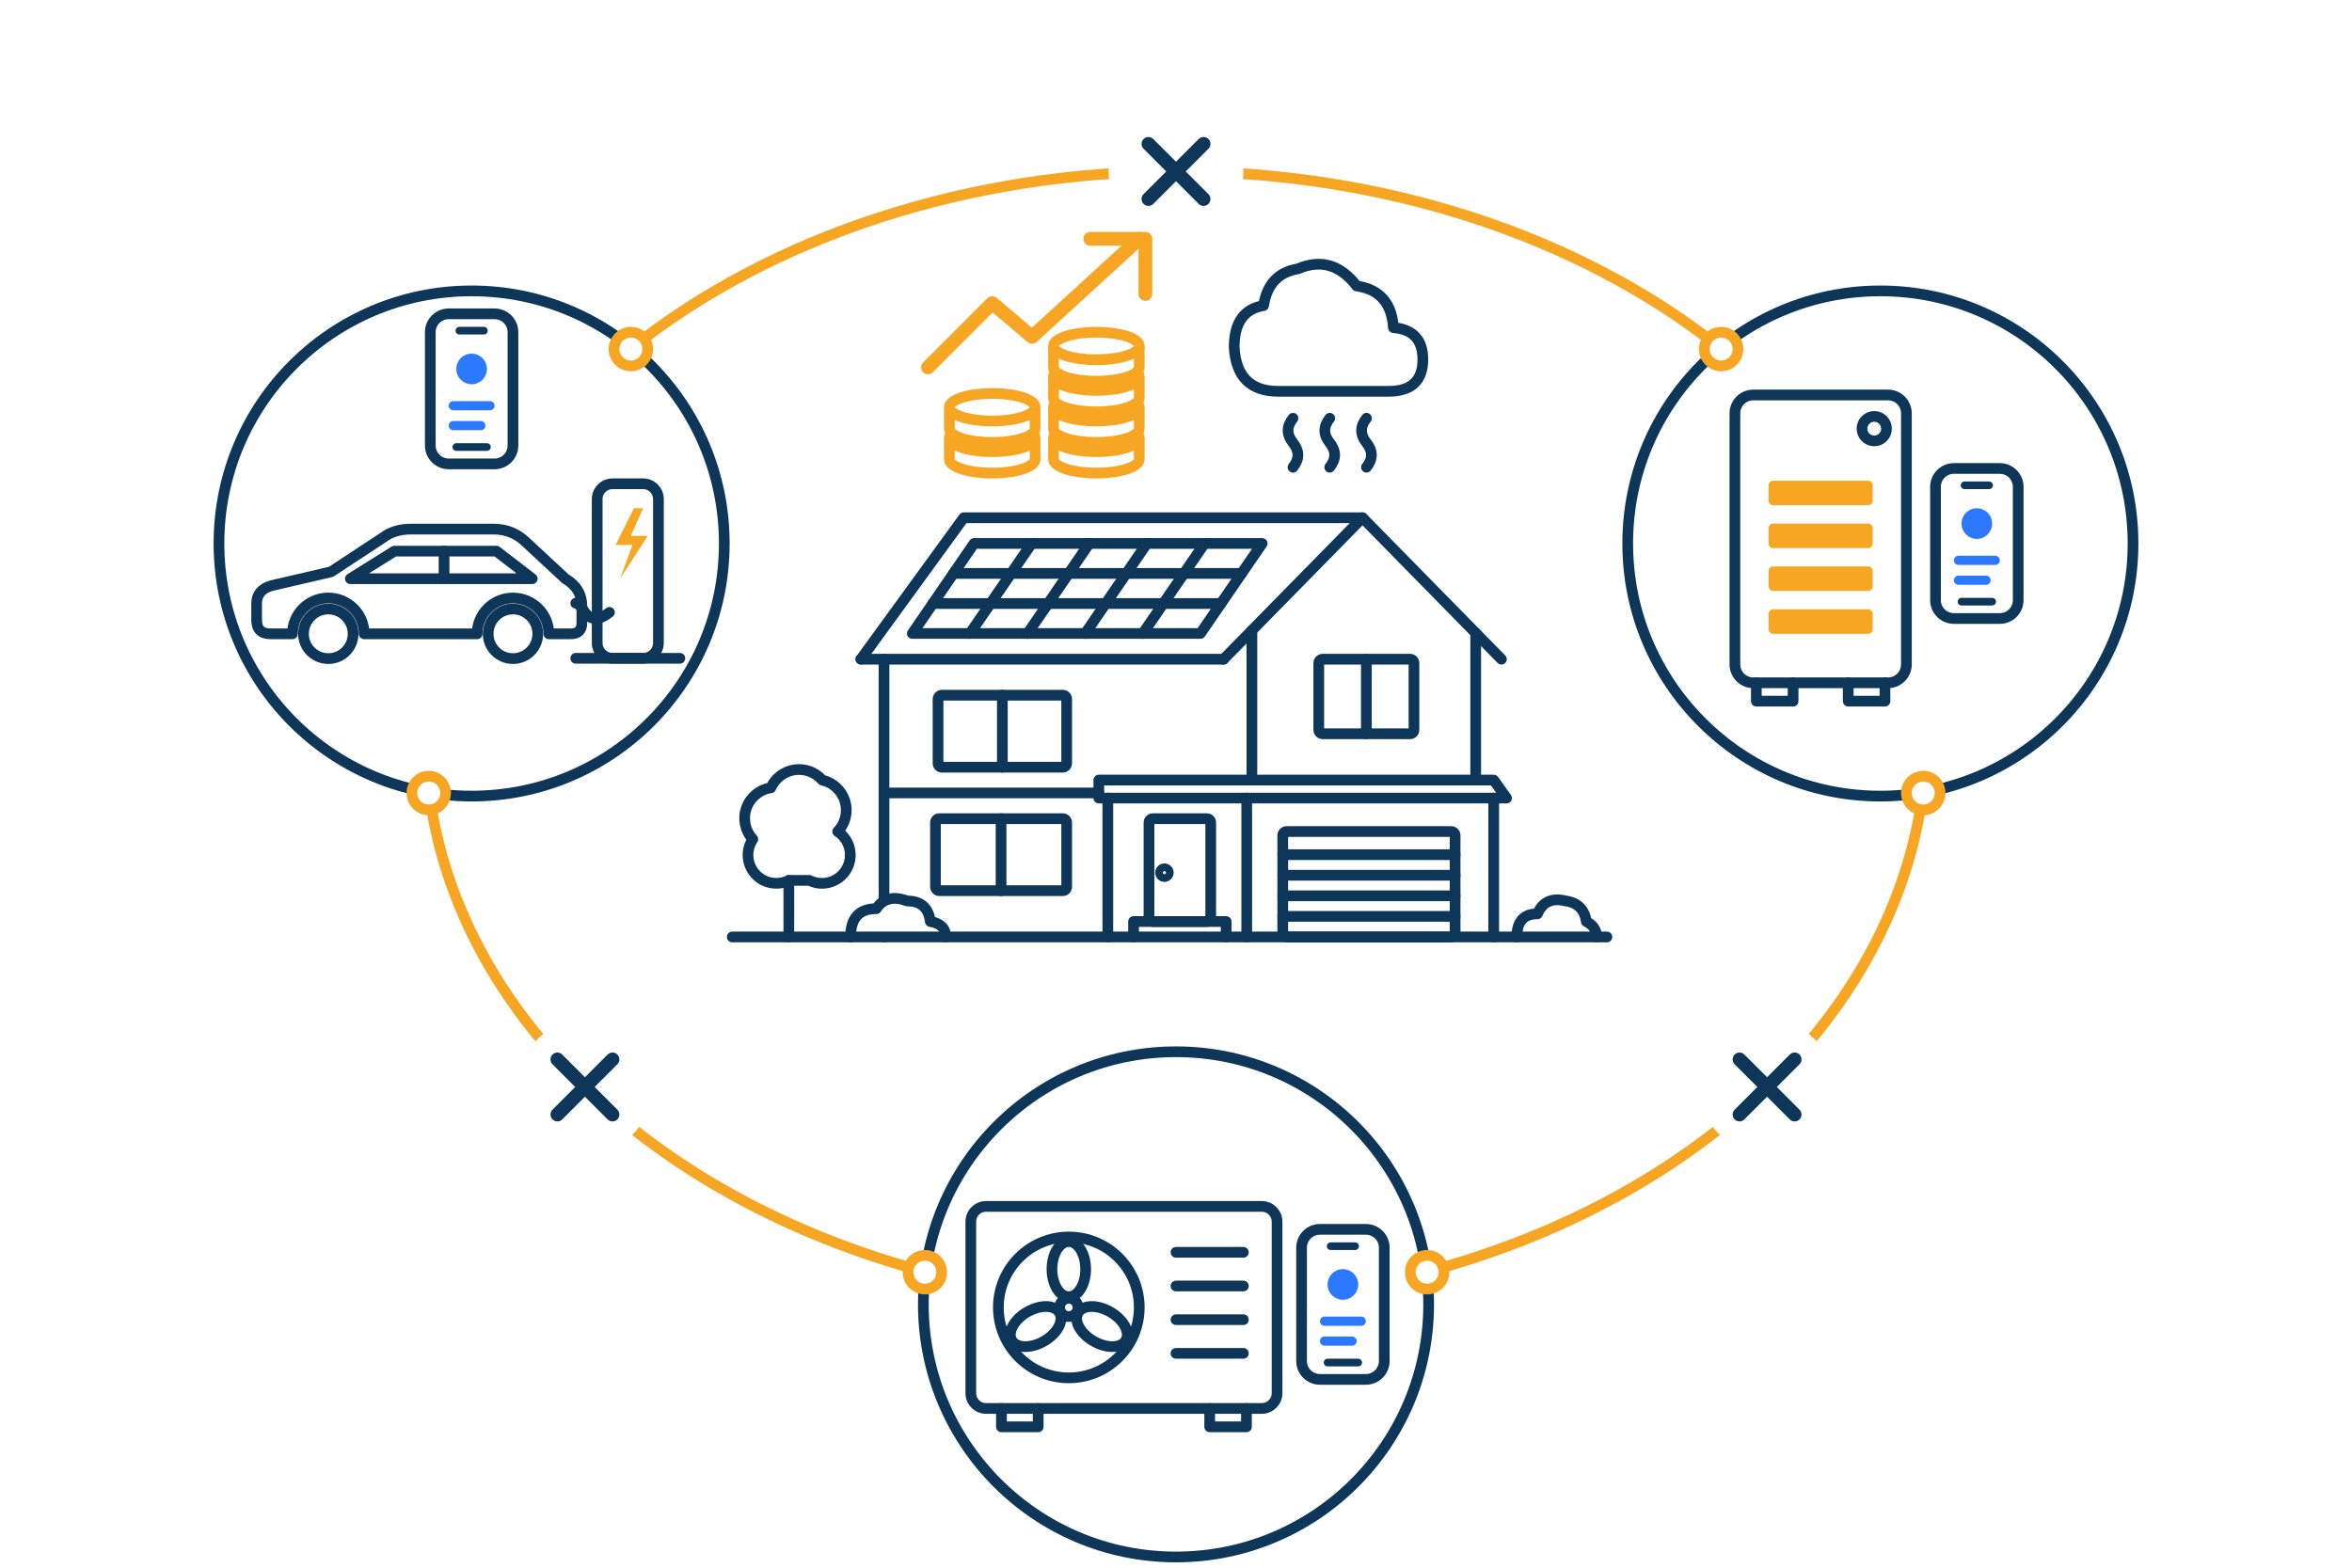
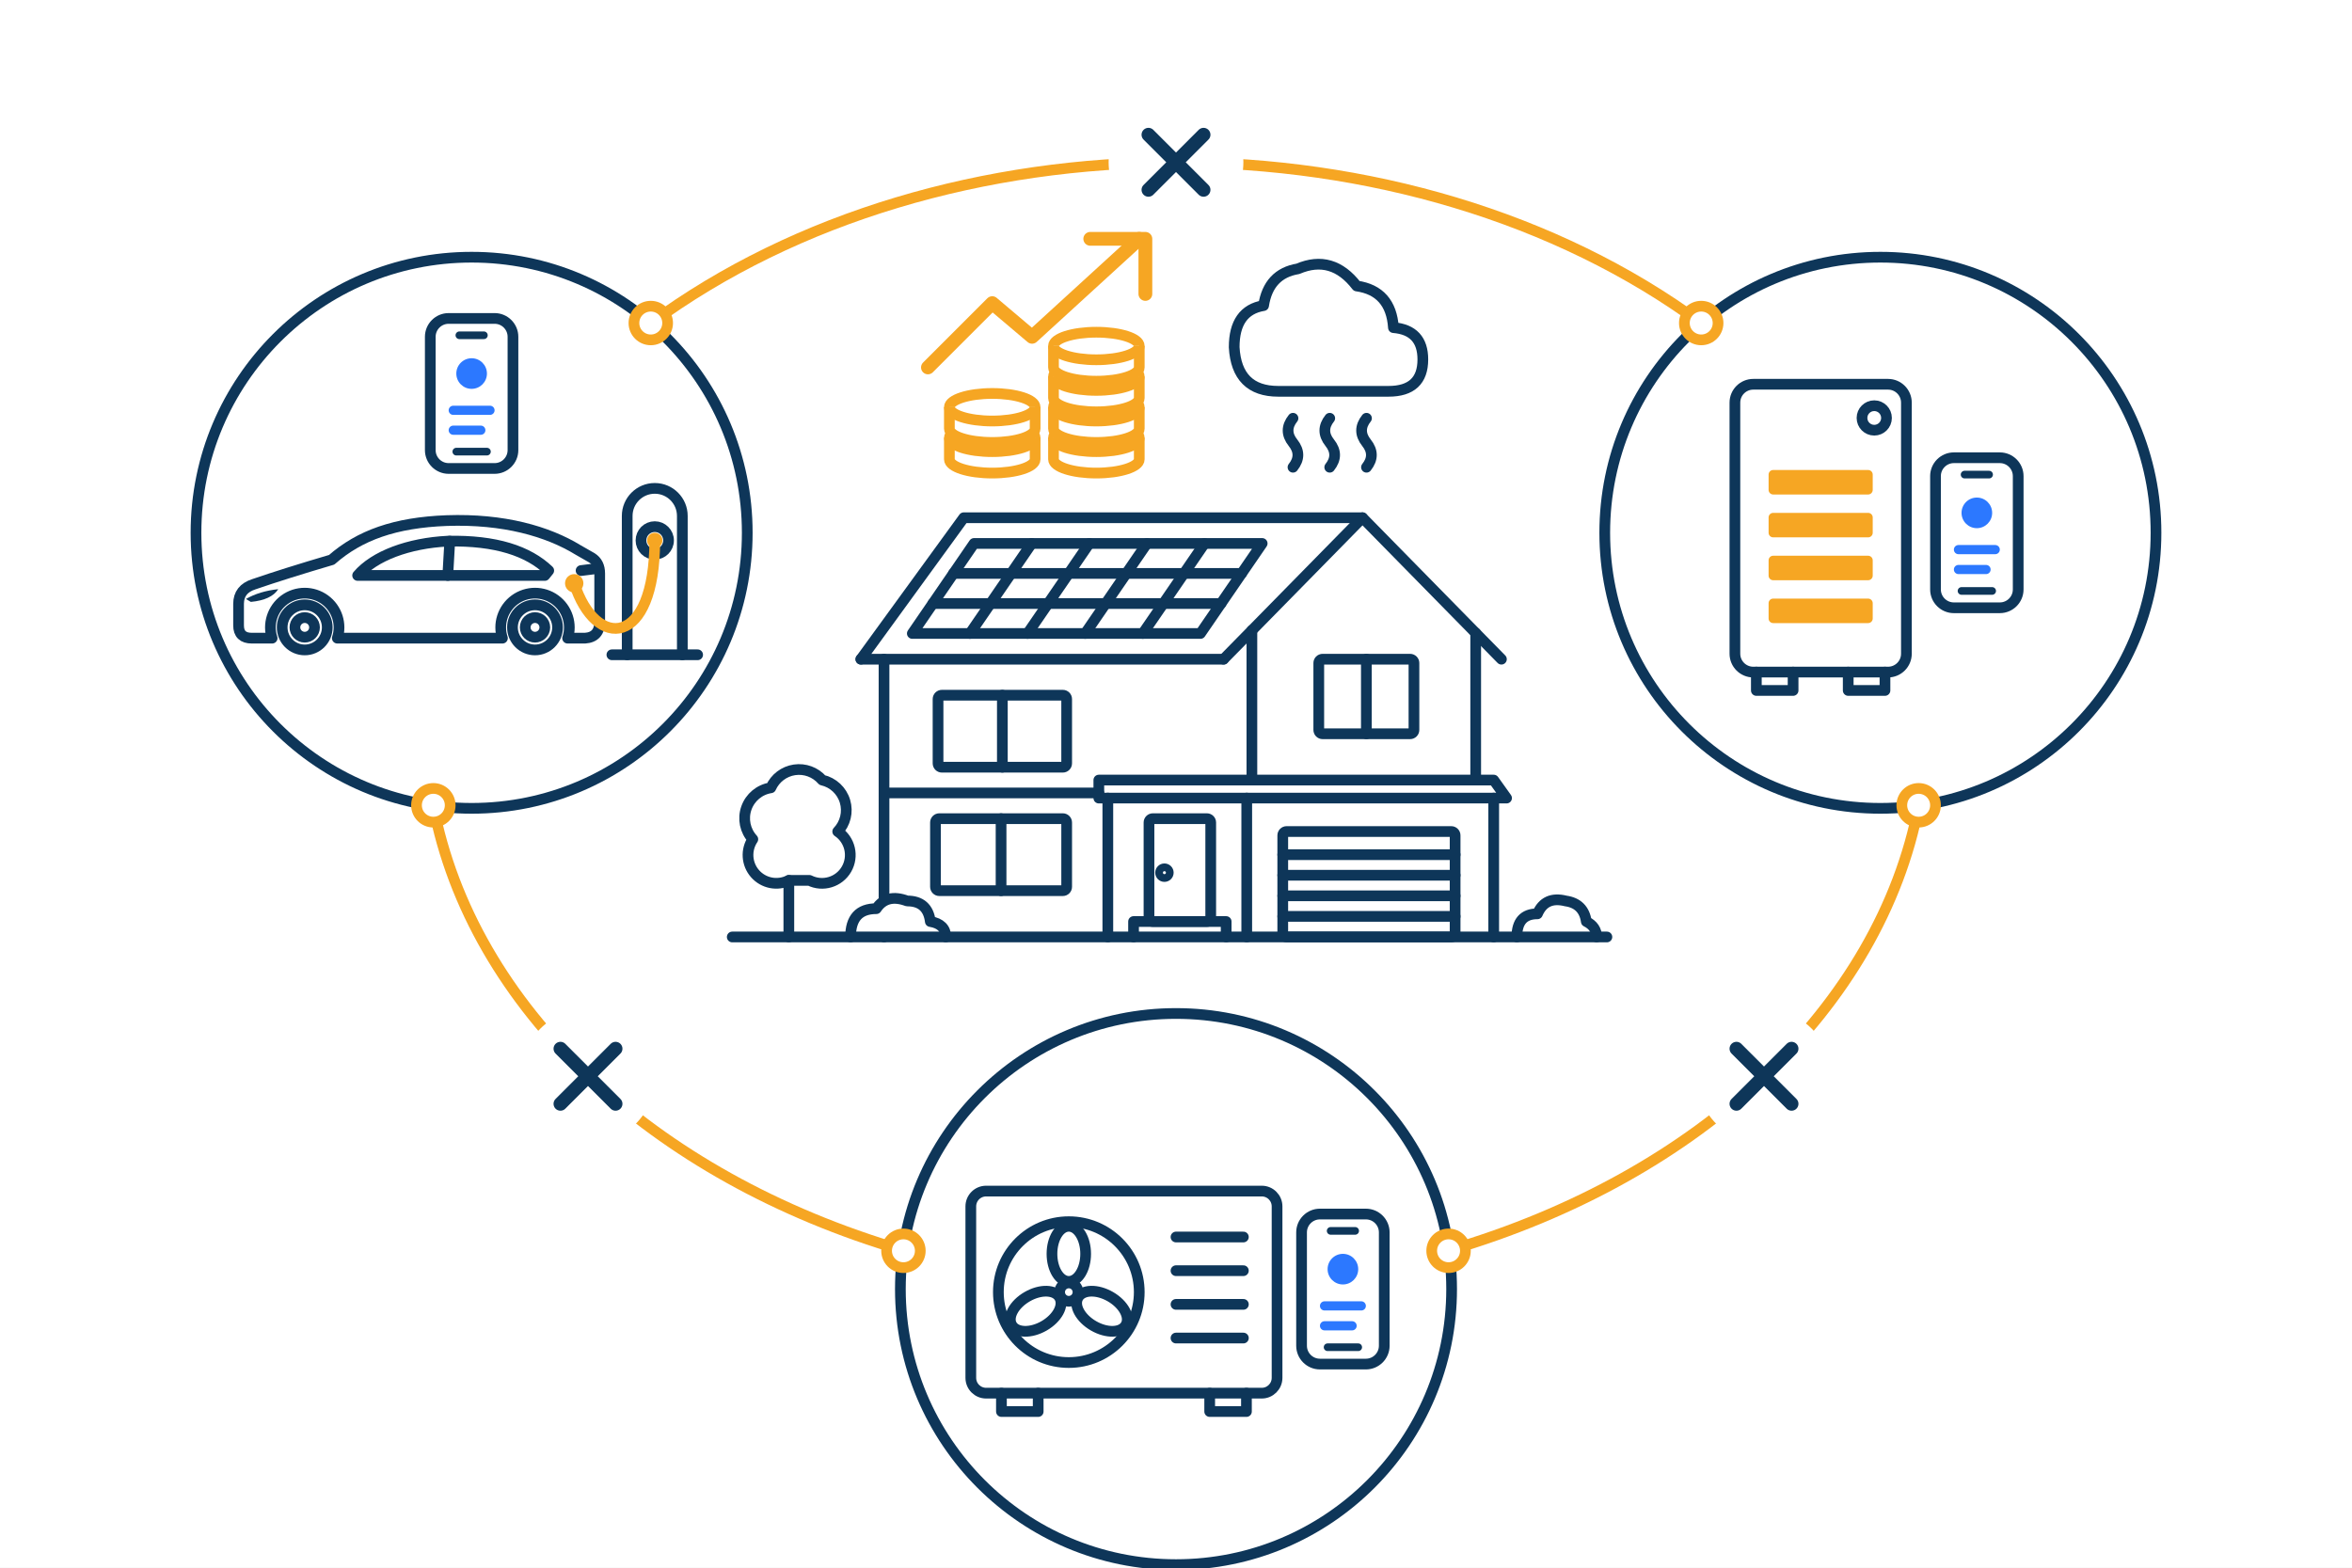
<svg xmlns="http://www.w3.org/2000/svg" width="1536" height="1024" viewBox="0 0 1536 1024">
  <rect width="1536" height="1024" fill="#FFFFFF" />
-   <path d="M1123.7,227.5 A490,370 0 0,0 412.3,227.5" fill="none" stroke="#F6A623" stroke-width="7" stroke-linecap="round" />
-   <path d="M280.4,518.4 A490,370 0 0,0 604.0,830.7" fill="none" stroke="#F6A623" stroke-width="7" stroke-linecap="round" />
-   <path d="M932.0,830.7 A490,370 0 0,0 1255.6,518.4" fill="none" stroke="#F6A623" stroke-width="7" stroke-linecap="round" />
-   <circle cx="768" cy="112" r="44" fill="#FFFFFF" />
-   <path d="M750,94 L786,130 M786,94 L750,130" fill="none" stroke="#0E3659" stroke-width="9" stroke-linecap="round" />
-   <circle cx="382" cy="710" r="44" fill="#FFFFFF" />
-   <path d="M364,692 L400,728 M400,692 L364,728" fill="none" stroke="#0E3659" stroke-width="9" stroke-linecap="round" />
-   <circle cx="1154" cy="710" r="44" fill="#FFFFFF" />
-   <path d="M1136,692 L1172,728 M1172,692 L1136,728" fill="none" stroke="#0E3659" stroke-width="9" stroke-linecap="round" />
-   <circle cx="308" cy="355" r="165" fill="#FFFFFF" stroke="#0E3659" stroke-width="7" />
-   <circle cx="1228" cy="355" r="165" fill="#FFFFFF" stroke="#0E3659" stroke-width="7" />
-   <circle cx="768" cy="852" r="165" fill="#FFFFFF" stroke="#0E3659" stroke-width="7" />
-   <circle cx="1124" cy="228" r="11" fill="#FFFFFF" stroke="#F6A623" stroke-width="7" />
-   <circle cx="412" cy="228" r="11" fill="#FFFFFF" stroke="#F6A623" stroke-width="7" />
-   <circle cx="280" cy="518" r="11" fill="#FFFFFF" stroke="#F6A623" stroke-width="7" />
-   <circle cx="604" cy="831" r="11" fill="#FFFFFF" stroke="#F6A623" stroke-width="7" />
-   <circle cx="932" cy="831" r="11" fill="#FFFFFF" stroke="#F6A623" stroke-width="7" />
-   <circle cx="1256" cy="518" r="11" fill="#FFFFFF" stroke="#F6A623" stroke-width="7" />
-   <g transform="translate(308,355)">
-     <g transform="translate(-144,-13) scale(0.9)" fill="none" stroke="#0E3659" stroke-width="7.778" stroke-linecap="round" stroke-linejoin="round">
-       <path d="M30,80 L14,80 Q4,80 4,70 L4,58 Q4,48 15,45 L58,35 L96,10 Q104,4 116,4 L176,4 Q190,4 200,14 L228,40 Q240,47 240,60 L240,72 Q240,80 232,80 L216,80 A26,26 0 0,0 164,80 L82,80 A26,26 0 0,0 30,80 Z" />
-       <path d="M72,40 L104,20 L178,20 L204,40 Z" />
-       <path d="M140,20 L140,40" />
-       <circle cx="56" cy="80" r="18" />
-       <circle cx="190" cy="80" r="18" />
+   <path d="M1111.1,211.3 A490,368 0 0,0 424.9,211.3" fill="none" stroke="#F6A623" stroke-width="7" stroke-linecap="round" />
+   <path d="M283.0,526.5 A490,368 0 0,0 589.6,816.7" fill="none" stroke="#F6A623" stroke-width="7" stroke-linecap="round" />
+   <path d="M946.4,816.7 A490,368 0 0,0 1253.0,526.5" fill="none" stroke="#F6A623" stroke-width="7" stroke-linecap="round" />
+   <circle cx="768" cy="106" r="44" fill="#FFFFFF" />
+   <path d="M750,88 L786,124 M786,88 L750,124" fill="none" stroke="#0E3659" stroke-width="9" stroke-linecap="round" />
+   <circle cx="384" cy="703" r="44" fill="#FFFFFF" />
+   <path d="M366,685 L402,721 M402,685 L366,721" fill="none" stroke="#0E3659" stroke-width="9" stroke-linecap="round" />
+   <circle cx="1152" cy="703" r="44" fill="#FFFFFF" />
+   <path d="M1134,685 L1170,721 M1170,685 L1134,721" fill="none" stroke="#0E3659" stroke-width="9" stroke-linecap="round" />
+   <circle cx="308" cy="348" r="180" fill="#FFFFFF" stroke="#0E3659" stroke-width="7" />
+   <circle cx="1228" cy="348" r="180" fill="#FFFFFF" stroke="#0E3659" stroke-width="7" />
+   <circle cx="768" cy="842" r="180" fill="#FFFFFF" stroke="#0E3659" stroke-width="7" />
+   <circle cx="1111" cy="211" r="11" fill="#FFFFFF" stroke="#F6A623" stroke-width="7" />
+   <circle cx="425" cy="211" r="11" fill="#FFFFFF" stroke="#F6A623" stroke-width="7" />
+   <circle cx="283" cy="526" r="11" fill="#FFFFFF" stroke="#F6A623" stroke-width="7" />
+   <circle cx="590" cy="817" r="11" fill="#FFFFFF" stroke="#F6A623" stroke-width="7" />
+   <circle cx="946" cy="817" r="11" fill="#FFFFFF" stroke="#F6A623" stroke-width="7" />
+   <circle cx="1253" cy="526" r="11" fill="#FFFFFF" stroke="#F6A623" stroke-width="7" />
+   <g transform="translate(308,348)">
+     <g transform="translate(-157,-15) scale(0.32)" fill="none" stroke="#0E3659" stroke-width="21.875" stroke-linecap="round" stroke-linejoin="round">
+       <path d="M83.5,262 L42,262 Q15,262 15,236 L15,192 Q15,162 46,152 Q110,130 205,102 C262,52 334,26 440,22 C556,18 646,44 708,82 L736,98 Q752,108 752,130 L752,228 Q752,260 722,262 L686.5,262 A70,70 0 1,0 553.5,262 L216.5,262 A70,70 0 1,0 83.5,262 Z" />
+       <path d="M258,134 C292,94 362,68 442,64 C540,62 606,84 648,124 L640,134 Z" />
+       <path d="M446,64 L442,134" />
+       <path d="M714,124 L746,120" />
+       <circle cx="150" cy="240" r="46" />
+       <circle cx="150" cy="240" r="20" />
+       <circle cx="620" cy="240" r="46" />
+       <circle cx="620" cy="240" r="20" />
    </g>
-     <rect x="82" y="-39" width="40" height="114" rx="10" fill="none" stroke="#0E3659" stroke-width="7" stroke-linecap="round" stroke-linejoin="round" />
-     <path d="M68,75 L136,75 M90,45 Q80,53 74,45 Q70,39 68,39" fill="none" stroke="#0E3659" stroke-width="7" stroke-linecap="round" stroke-linejoin="round" />
-     <path d="M106,-23 L94,1 L105,1 L97,23 L115,-5 L104,-5 L112,-23 Z" fill="#F6A623" />
-     <rect x="-27" y="-150" width="54" height="98" rx="12" fill="none" stroke="#0E3659" stroke-width="7" stroke-linecap="round" stroke-linejoin="round" />
-     <path d="M-8.0,-139 L8.0,-139 M-10.0,-63 L10.0,-63" fill="none" stroke="#0E3659" stroke-width="5" stroke-linecap="round" stroke-linejoin="round" />
-     <circle cx="0.0" cy="-114" r="10" fill="#2C78FF" />
-     <path d="M-12,-90 L12,-90 M-12,-77 L6,-77" stroke="#2C78FF" stroke-width="6" stroke-linecap="round" />
+     <path transform="translate(-157,-15) scale(0.32)" d="M30,182 Q58,166 96,162 Q82,184 40,188 Z" fill="#0E3659" />
+     <g fill="none" stroke="#0E3659" stroke-width="7" stroke-linecap="round" stroke-linejoin="round">
+       <path d="M101.6,79.7 L101.6,-11.0 A18.0,18.0 0 0,1 137.6,-11.0 L137.6,79.7" />
+       <path d="M91.6,79.7 L147.6,79.7" />
+       <circle cx="119.6" cy="5.0" r="9" />
+     </g>
+     <path d="M119.6,5.0 C119.6,75.0 81.0,77.0 67.0,33.0" fill="none" stroke="#F6A623" stroke-width="7" stroke-linecap="round" />
+     <circle cx="119.6" cy="5.0" r="5" fill="#F6A623" />
+     <circle cx="67.0" cy="33.0" r="6" fill="#F6A623" />
+     <g transform="translate(-27.0,-140.0)">
+       <rect x="0" y="0" width="54" height="98" rx="12" fill="none" stroke="#0E3659" stroke-width="7" stroke-linecap="round" stroke-linejoin="round" />
+       <path d="M19,11 L35,11 M17,87 L37,87" fill="none" stroke="#0E3659" stroke-width="5" stroke-linecap="round" stroke-linejoin="round" />
+       <circle cx="27" cy="36" r="10" fill="#2C78FF" />
+       <path d="M15,60 L39,60 M15,73 L33,73" stroke="#2C78FF" stroke-width="6" stroke-linecap="round" />
+     </g>
  </g>
-   <g transform="translate(768,852)">
+   <g transform="translate(768,842)">
    <g fill="none" stroke="#0E3659" stroke-width="7" stroke-linecap="round" stroke-linejoin="round">
      <rect x="-134" y="-64" width="200" height="132" rx="10" />
      <circle cx="-70" cy="2" r="46" />
      <circle cx="-70" cy="2" r="6" />
      <ellipse cx="-70" cy="-23" rx="11" ry="18" transform="rotate(0,-70,2)" />
      <ellipse cx="-70" cy="-23" rx="11" ry="18" transform="rotate(120,-70,2)" />
      <ellipse cx="-70" cy="-23" rx="11" ry="18" transform="rotate(240,-70,2)" />
      <path d="M0,-34 L44,-34" />
      <path d="M0,-12 L44,-12" />
      <path d="M0,10 L44,10" />
      <path d="M0,32 L44,32" />
      <path d="M-114,68 L-114,80 L-90,80 L-90,68 M22,68 L22,80 L46,80 L46,68" />
    </g>
-     <rect x="82" y="-49" width="54" height="98" rx="12" fill="none" stroke="#0E3659" stroke-width="7" stroke-linecap="round" stroke-linejoin="round" />
-     <path d="M101.0,-38 L117.0,-38 M99.0,38 L119.0,38" fill="none" stroke="#0E3659" stroke-width="5" stroke-linecap="round" stroke-linejoin="round" />
-     <circle cx="109.0" cy="-13" r="10" fill="#2C78FF" />
-     <path d="M97,11 L121,11 M97,24 L115,24" stroke="#2C78FF" stroke-width="6" stroke-linecap="round" />
+     <g transform="translate(82.0,-49.0)">
+       <rect x="0" y="0" width="54" height="98" rx="12" fill="none" stroke="#0E3659" stroke-width="7" stroke-linecap="round" stroke-linejoin="round" />
+       <path d="M19,11 L35,11 M17,87 L37,87" fill="none" stroke="#0E3659" stroke-width="5" stroke-linecap="round" stroke-linejoin="round" />
+       <circle cx="27" cy="36" r="10" fill="#2C78FF" />
+       <path d="M15,60 L39,60 M15,73 L33,73" stroke="#2C78FF" stroke-width="6" stroke-linecap="round" />
+     </g>
  </g>
-   <g transform="translate(1228,355)">
+   <g transform="translate(1228,348)">
    <g fill="none" stroke="#0E3659" stroke-width="7" stroke-linecap="round" stroke-linejoin="round">
      <rect x="-95" y="-97" width="112" height="188" rx="12" />
      <circle cx="-4" cy="-75" r="8" />
      <path d="M-81,91 L-81,103 L-57,103 L-57,91 M-21,91 L-21,103 L3,103 L3,91" />
    </g>
    <rect x="-73" y="-41" width="68" height="16" rx="3" fill="#F6A623" />
    <rect x="-73" y="-13" width="68" height="16" rx="3" fill="#F6A623" />
    <rect x="-73" y="15" width="68" height="16" rx="3" fill="#F6A623" />
    <rect x="-73" y="43" width="68" height="16" rx="3" fill="#F6A623" />
-     <rect x="36" y="-49" width="54" height="98" rx="12" fill="none" stroke="#0E3659" stroke-width="7" stroke-linecap="round" stroke-linejoin="round" />
-     <path d="M55.0,-38 L71.0,-38 M53.0,38 L73.0,38" fill="none" stroke="#0E3659" stroke-width="5" stroke-linecap="round" stroke-linejoin="round" />
-     <circle cx="63.0" cy="-13" r="10" fill="#2C78FF" />
-     <path d="M51,11 L75,11 M51,24 L69,24" stroke="#2C78FF" stroke-width="6" stroke-linecap="round" />
+     <g transform="translate(36.0,-49.0)">
+       <rect x="0" y="0" width="54" height="98" rx="12" fill="none" stroke="#0E3659" stroke-width="7" stroke-linecap="round" stroke-linejoin="round" />
+       <path d="M19,11 L35,11 M17,87 L37,87" fill="none" stroke="#0E3659" stroke-width="5" stroke-linecap="round" stroke-linejoin="round" />
+       <circle cx="27" cy="36" r="10" fill="#2C78FF" />
+       <path d="M15,60 L39,60 M15,73 L33,73" stroke="#2C78FF" stroke-width="6" stroke-linecap="round" />
+     </g>
  </g>
-   <g transform="translate(495.0,319.7) scale(0.84)" fill="none" stroke="#0E3659" stroke-width="8.333" stroke-linecap="round" stroke-linejoin="round">
-     <path d="M80,132 L160,22 L470,22" />
-     <path d="M120,112 L168,42 L392,42 L344,112 Z" />
-     <path d="M152.0,65.3 L376.0,65.3" />
-     <path d="M136.0,88.7 L360.0,88.7" />
-     <path d="M212.8,42 L164.8,112" />
-     <path d="M257.6,42 L209.6,112" />
-     <path d="M302.4,42 L254.4,112" />
-     <path d="M347.2,42 L299.2,112" />
-     <path d="M80,132 L362,132" />
-     <path d="M362,132 L470,22 L578,132" />
-     <path d="M384,109.6 L384,226 M558,111.6 L558,226" />
-     <rect x="436" y="132" width="74" height="58" rx="3" />
-     <path d="M473,132 L473,190" />
-     <path d="M98,132 L98,348 M98,236 L265,236" />
-     <rect x="140" y="160" width="100" height="56" rx="3" />
-     <path d="M190,160 L190,216" />
-     <rect x="138" y="256" width="102" height="56" rx="3" />
-     <path d="M189,256 L189,312" />
-     <path d="M265,240 L265,226 L572,226 L582,240 Z" />
-     <path d="M272,240 L272,348 M572,240 L572,348" />
-     <rect x="304" y="256" width="48" height="80" rx="3" />
-     <circle cx="316" cy="298" r="3" />
-     <path d="M292,348 L292,336 L364,336 L364,348" />
-     <path d="M380,240 L380,348" />
-     <rect x="408" y="266" width="134" height="82" rx="3" />
-     <path d="M408,284 L542,284" />
-     <path d="M408,300 L542,300" />
-     <path d="M408,316 L542,316" />
-     <path d="M408,332 L542,332" />
-     <path d="M24,304 A22,22 0 0,1 -4,272 A24,24 0 0,1 10,232 A24,24 0 0,1 50,226 A24,24 0 0,1 62,266 A22,22 0 0,1 40,304 Z" fill="#FFFFFF" />
-     <path d="M24,348 L24,304" />
-     <path d="M72,348 Q72,326 92,326 Q100,314 116,320 Q132,320 134,336 Q146,338 146,348" fill="#FFFFFF" />
-     <path d="M590,348 Q590,330 606,330 Q612,316 628,320 Q642,322 644,336 Q652,340 652,348" fill="#FFFFFF" />
-     <path d="M-20,348 L660,348" />
+   <g transform="translate(495.0,319.7)">
+     <g transform="scale(0.84)" fill="none" stroke="#0E3659" stroke-width="8.333" stroke-linecap="round" stroke-linejoin="round">
+       <path d="M80,132 L160,22 L470,22" />
+       <path d="M120,112 L168,42 L392,42 L344,112 Z" />
+       <path d="M152.0,65.3 L376.0,65.3" />
+       <path d="M136.0,88.7 L360.0,88.7" />
+       <path d="M212.8,42 L164.8,112" />
+       <path d="M257.6,42 L209.6,112" />
+       <path d="M302.4,42 L254.4,112" />
+       <path d="M347.2,42 L299.2,112" />
+       <path d="M80,132 L362,132" />
+       <path d="M362,132 L470,22 L578,132" />
+       <path d="M384,109.6 L384,226 M558,111.6 L558,226" />
+       <rect x="436" y="132" width="74" height="58" rx="3" />
+       <path d="M473,132 L473,190" />
+       <path d="M98,132 L98,348 M98,236 L265,236" />
+       <rect x="140" y="160" width="100" height="56" rx="3" />
+       <path d="M190,160 L190,216" />
+       <rect x="138" y="256" width="102" height="56" rx="3" />
+       <path d="M189,256 L189,312" />
+       <path d="M265,240 L265,226 L572,226 L582,240 Z" />
+       <path d="M272,240 L272,348 M572,240 L572,348" />
+       <rect x="304" y="256" width="48" height="80" rx="3" />
+       <circle cx="316" cy="298" r="3" />
+       <path d="M292,348 L292,336 L364,336 L364,348" />
+       <path d="M380,240 L380,348" />
+       <rect x="408" y="266" width="134" height="82" rx="3" />
+       <path d="M408,284 L542,284" />
+       <path d="M408,300 L542,300" />
+       <path d="M408,316 L542,316" />
+       <path d="M408,332 L542,332" />
+       <path d="M24,304 A22,22 0 0,1 -4,272 A24,24 0 0,1 10,232 A24,24 0 0,1 50,226 A24,24 0 0,1 62,266 A22,22 0 0,1 40,304 Z" fill="#FFFFFF" />
+       <path d="M24,348 L24,304" />
+       <path d="M72,348 Q72,326 92,326 Q100,314 116,320 Q132,320 134,336 Q146,338 146,348" fill="#FFFFFF" />
+       <path d="M590,348 Q590,330 606,330 Q612,316 628,320 Q642,322 644,336 Q652,340 652,348" fill="#FFFFFF" />
+       <path d="M-20,348 L660,348" />
+     </g>
  </g>
  <g fill="#FFFFFF" stroke="#F6A623" stroke-width="7" stroke-linejoin="round">
    <path d="M620,300 L620,286 A28,9 0 0,1 676,286 L676,300 A28,9 0 0,1 620,300 Z" />
    <path d="M620,286 A28,9 0 0,0 676,286" />
    <path d="M620,280 L620,266 A28,9 0 0,1 676,266 L676,280 A28,9 0 0,1 620,280 Z" />
    <path d="M620,266 A28,9 0 0,0 676,266" />
    <path d="M688,300 L688,286 A28,9 0 0,1 744,286 L744,300 A28,9 0 0,1 688,300 Z" />
    <path d="M688,286 A28,9 0 0,0 744,286" />
    <path d="M688,280 L688,266 A28,9 0 0,1 744,266 L744,280 A28,9 0 0,1 688,280 Z" />
    <path d="M688,266 A28,9 0 0,0 744,266" />
    <path d="M688,260 L688,246 A28,9 0 0,1 744,246 L744,260 A28,9 0 0,1 688,260 Z" />
    <path d="M688,246 A28,9 0 0,0 744,246" />
    <path d="M688,240 L688,226 A28,9 0 0,1 744,226 L744,240 A28,9 0 0,1 688,240 Z" />
    <path d="M688,226 A28,9 0 0,0 744,226" />
  </g>
  <path d="M606,240 L648,198 L674,220 L744,156" fill="none" stroke="#F6A623" stroke-width="9" stroke-linecap="round" stroke-linejoin="round" />
  <path d="M712,156 L748,156 L748,192" fill="none" stroke="#F6A623" stroke-width="9" stroke-linecap="round" stroke-linejoin="round" />
  <g transform="translate(806,166) scale(0.8) translate(-1352,-150)" fill="none" stroke="#0E3659" stroke-width="8.75" stroke-linecap="round" stroke-linejoin="round">
    <path d="M1410,262 L1478,262 Q1506,262 1506,236 Q1506,212 1482,210 Q1480,180 1452,176 Q1432,150 1404,162 Q1380,166 1376,192 Q1352,196 1352,226 Q1354,262 1388,262 Z" />
    <path d="M1400,284 q-8,10 0,20 q8,10 0,20" />
    <path d="M1430,284 q-8,10 0,20 q8,10 0,20" />
    <path d="M1460,284 q-8,10 0,20 q8,10 0,20" />
  </g>
</svg>
